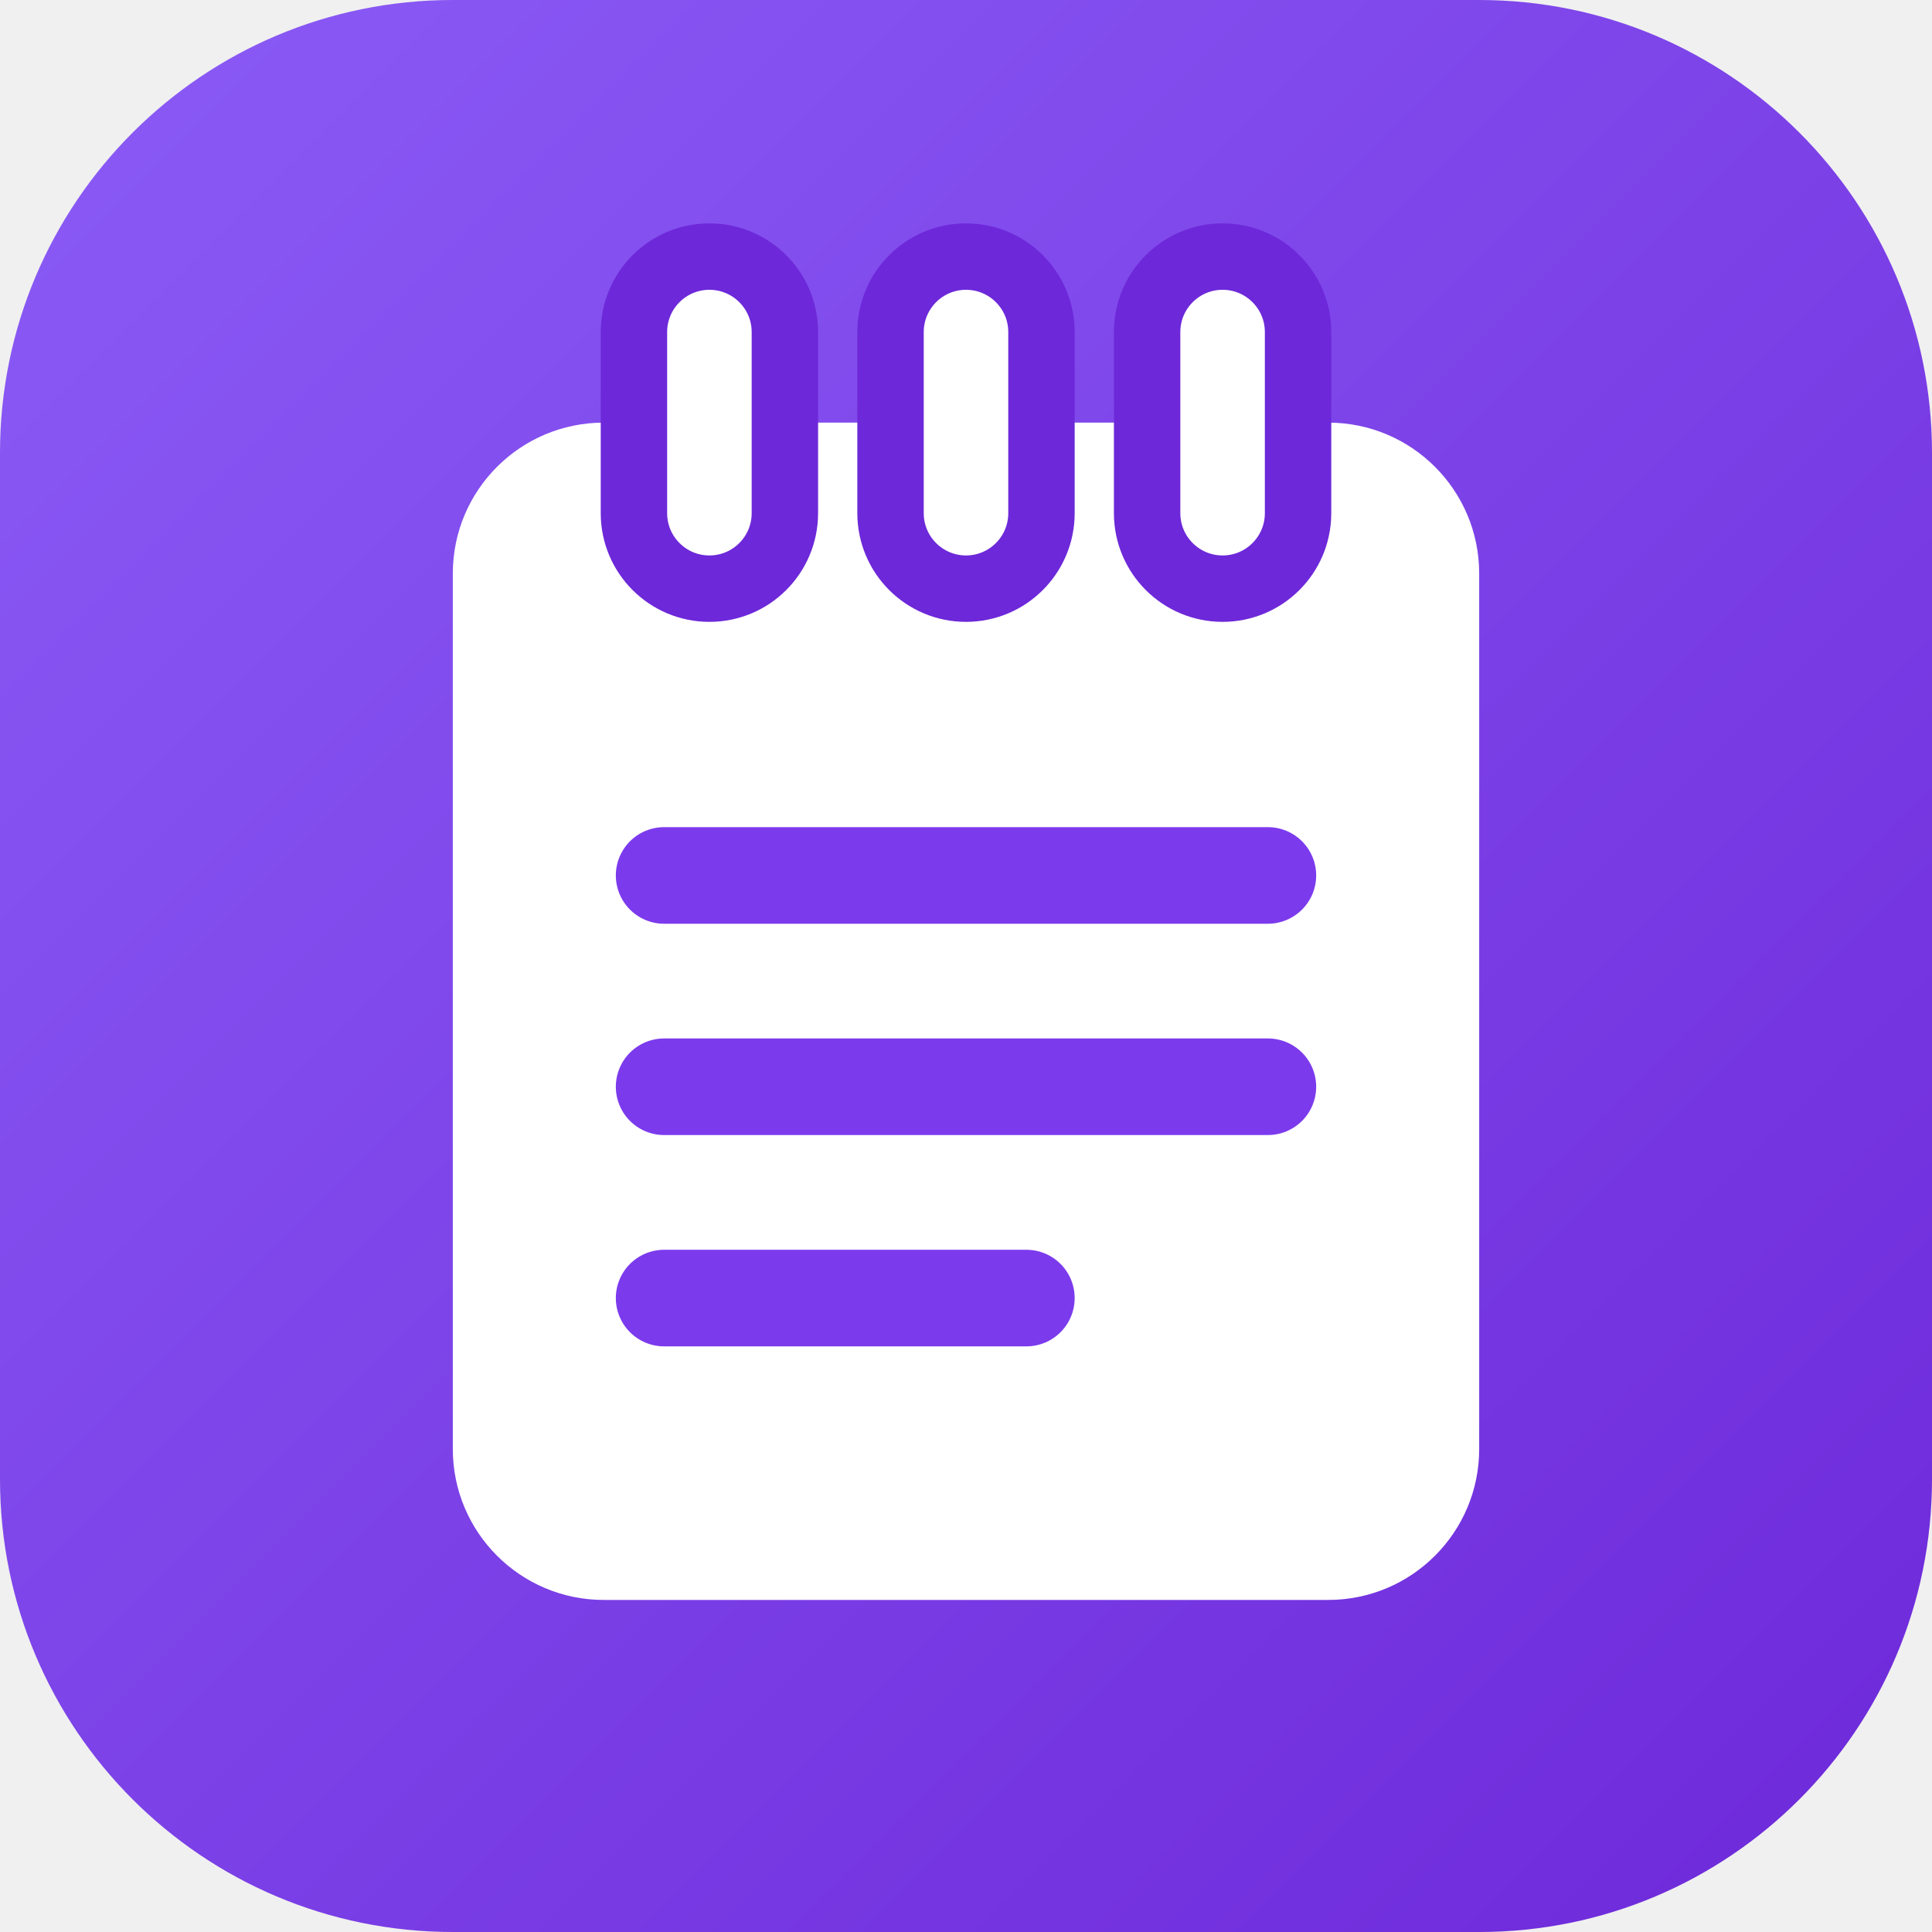
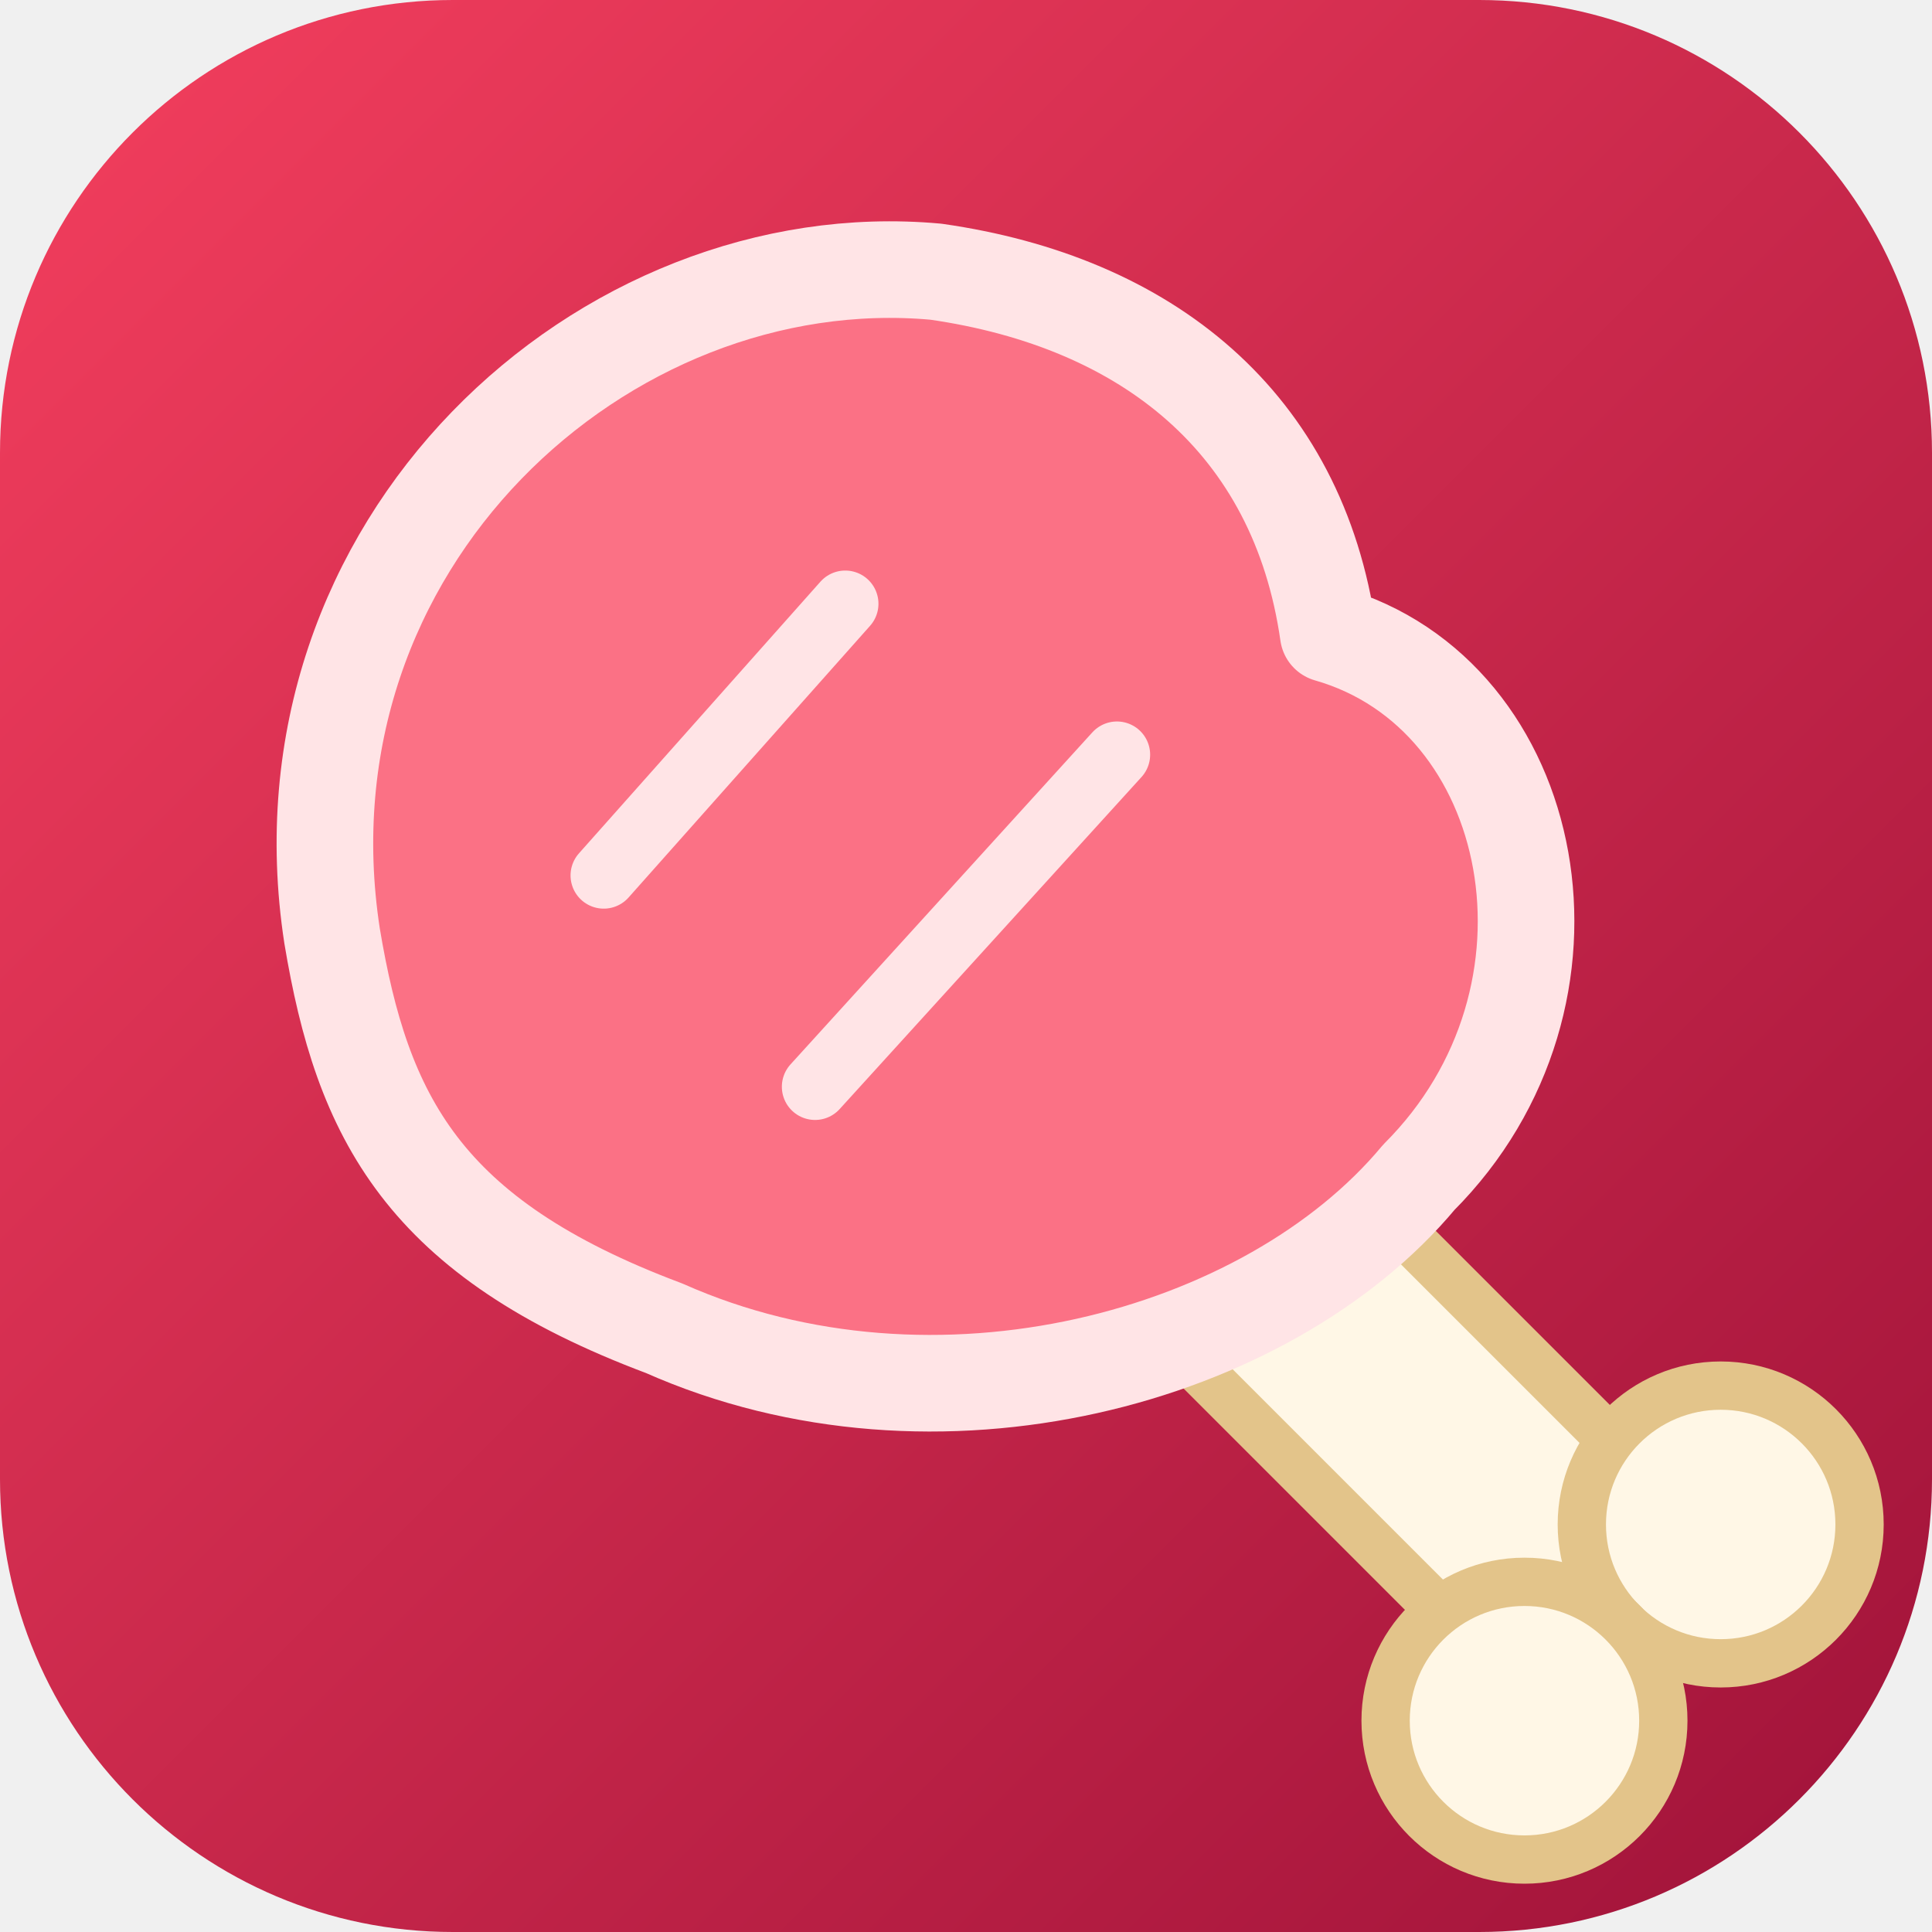
<svg xmlns="http://www.w3.org/2000/svg" viewBox="0 0 64 64">
  <defs>
    <linearGradient id="bg" x1="0" y1="0" x2="1" y2="1">
-       <stop offset="0" stop-color="#8b5cf6" />
-       <stop offset="1" stop-color="#6d28d9" />
+       <stop offset="0" stop-color="#f43f5e" />
+       <stop offset="1" stop-color="#9f1239" />
    </linearGradient>
  </defs>
  <rect width="64" height="64" rx="15" fill="url(#bg)" />
-   <rect x="15" y="14" width="34" height="39" rx="5" fill="#fff" />
-   <g stroke="#7c3aed" stroke-width="3.2" stroke-linecap="round">
-     <path d="M22 29h20" />
-     <path d="M22 36h20" />
-     <path d="M22 43h12" />
+   <g fill="#fff7e6" stroke="#e3c48a" stroke-width="1.6" stroke-linejoin="round">
+     <rect x="-4" y="-14" width="8" height="30" rx="4" transform="translate(43 43) rotate(-45)" />
+     <circle cx="57" cy="50.5" r="4.6" />
+     <circle cx="50.5" cy="57" r="4.6" />
  </g>
-   <g fill="#fff" stroke="#6d28d9" stroke-width="2.2">
-     <rect x="21" y="8.5" width="5" height="11" rx="2.5" />
-     <rect x="29.5" y="8.5" width="5" height="11" rx="2.5" />
-     <rect x="38" y="8.5" width="5" height="11" rx="2.5" />
+   <path d="M11 31C9 18 20 8 31 9c7 1 12 5 13 12c7 2 9 12 3 18c-5 6-16 9-25 5C14 41 12 37 11 31z" fill="#fb7185" stroke="#ffe4e6" stroke-width="3.2" stroke-linejoin="round" />
+   <g fill="none" stroke="#ffe4e6" stroke-width="2.2" stroke-linecap="round">
+     <path d="M20 29l8-9" />
+     <path d="M27 36l10-11" />
  </g>
</svg>
